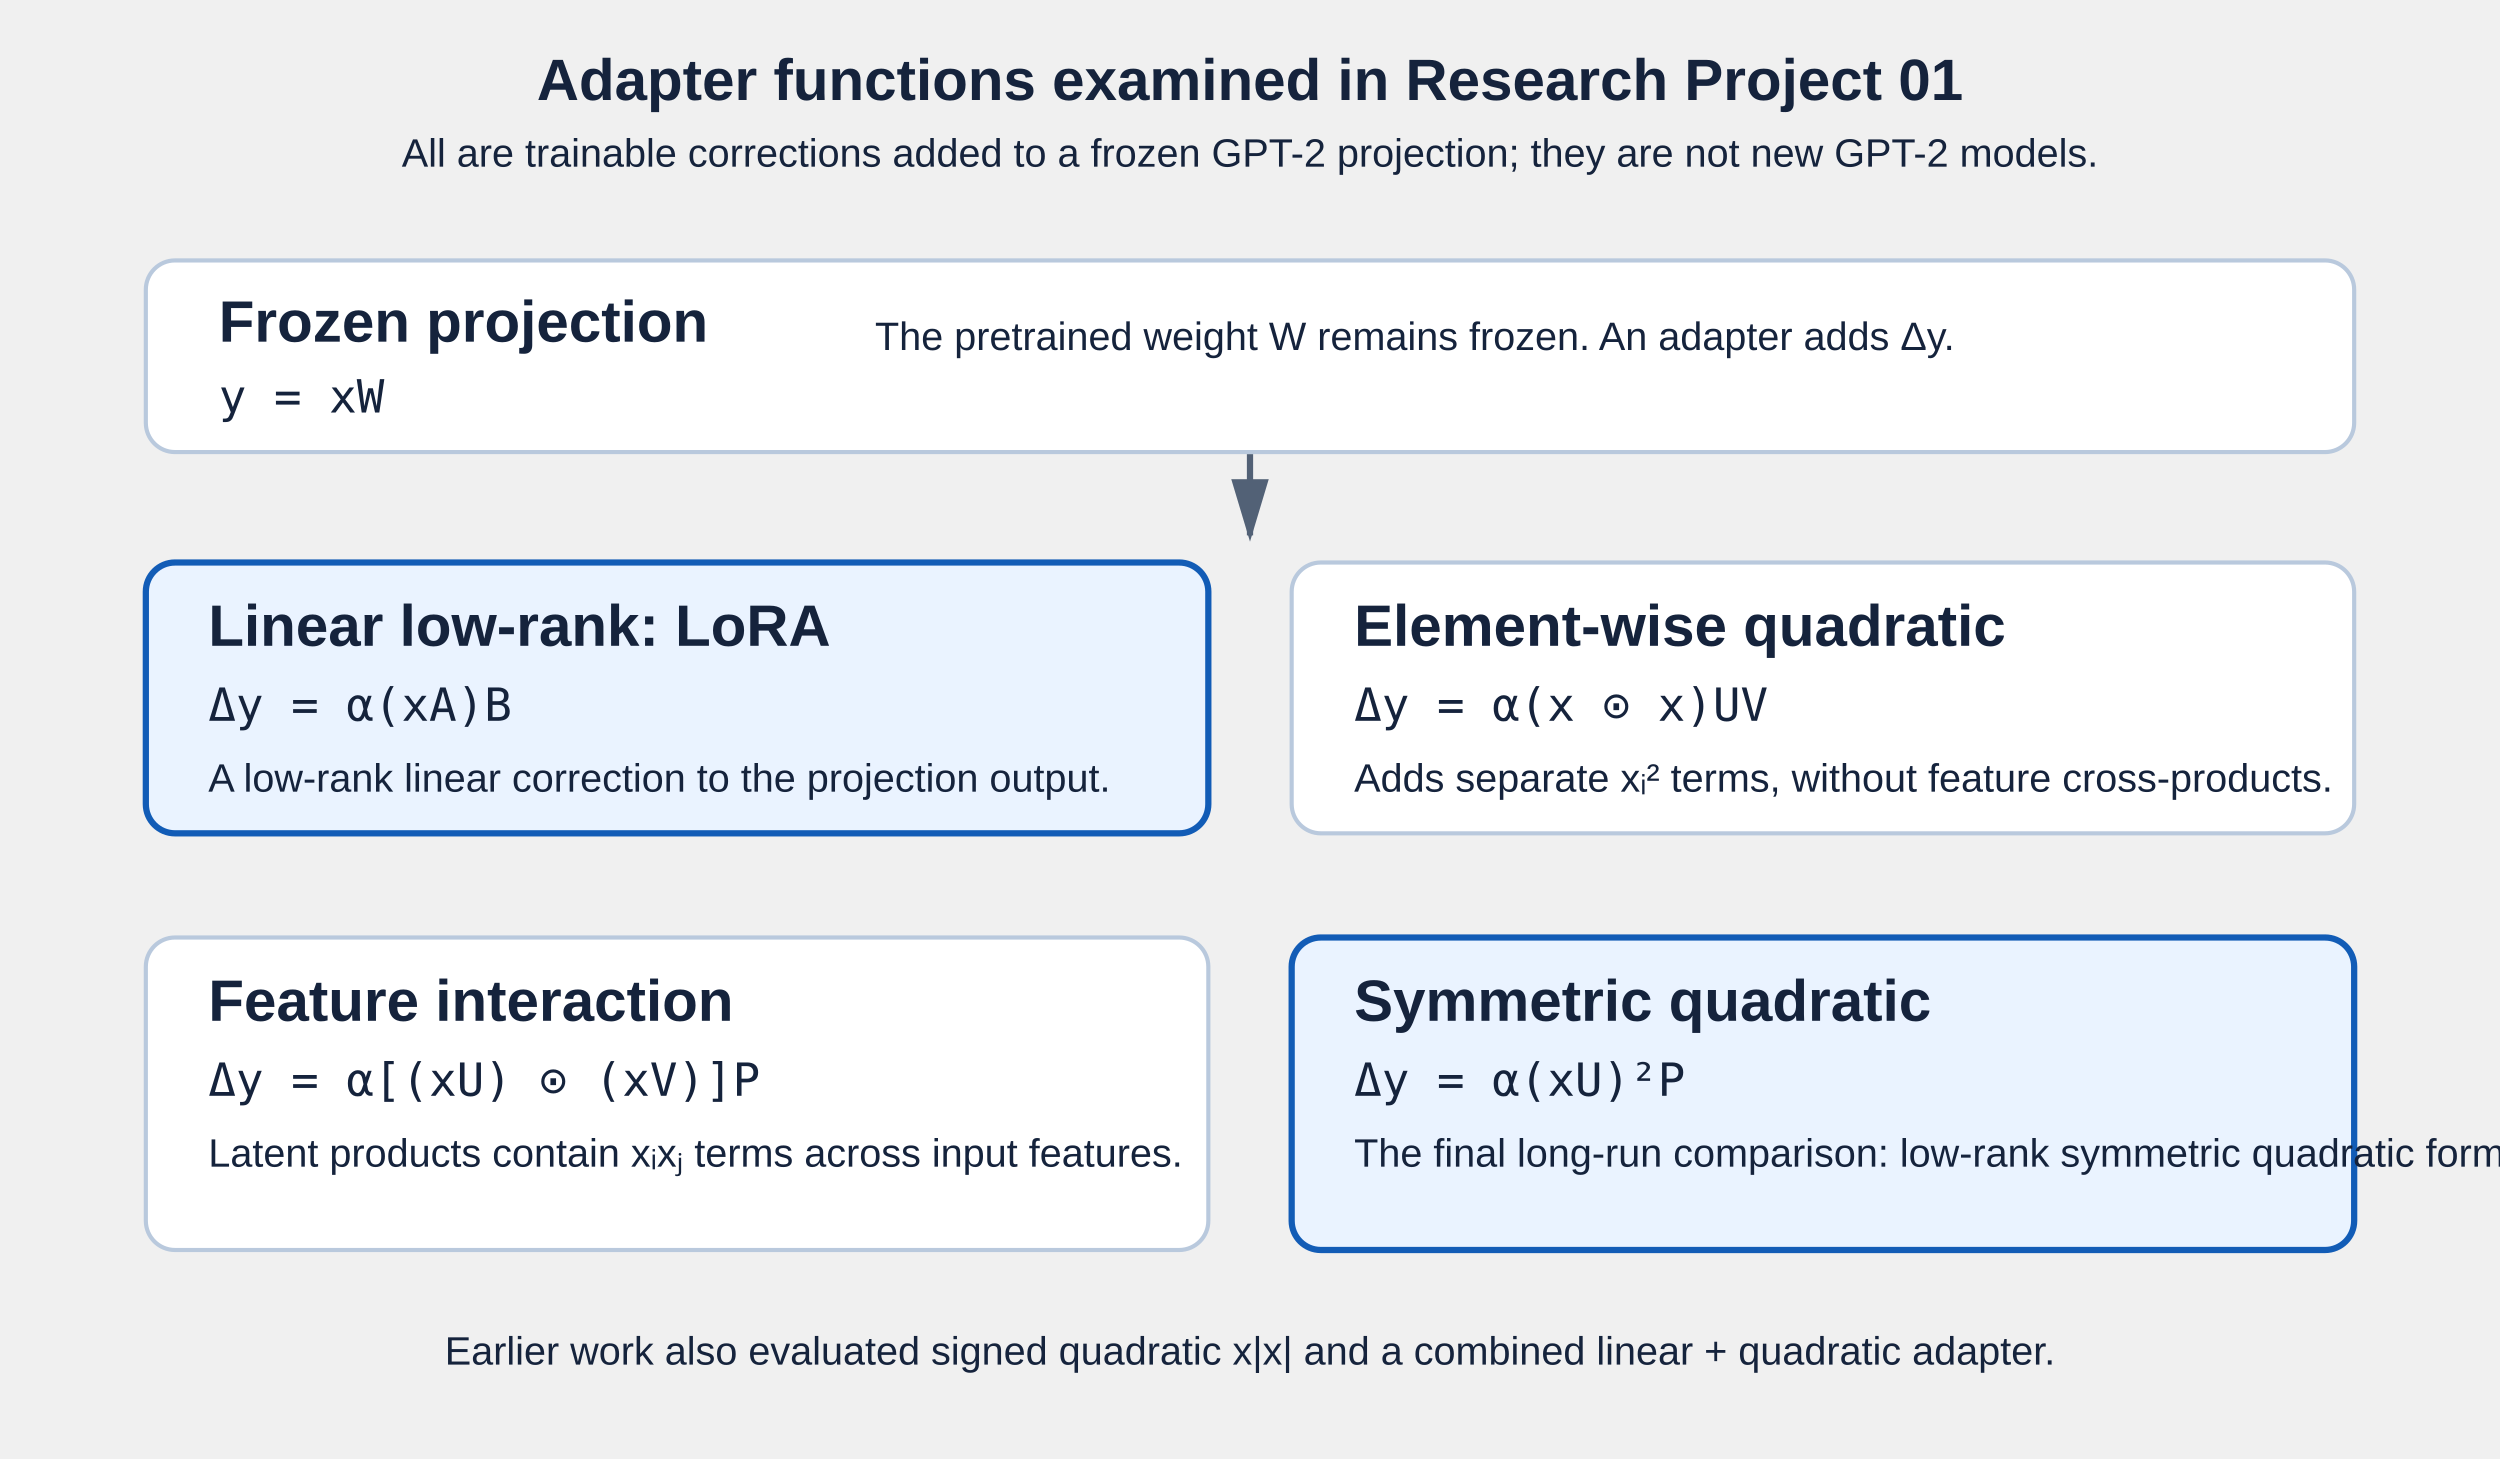
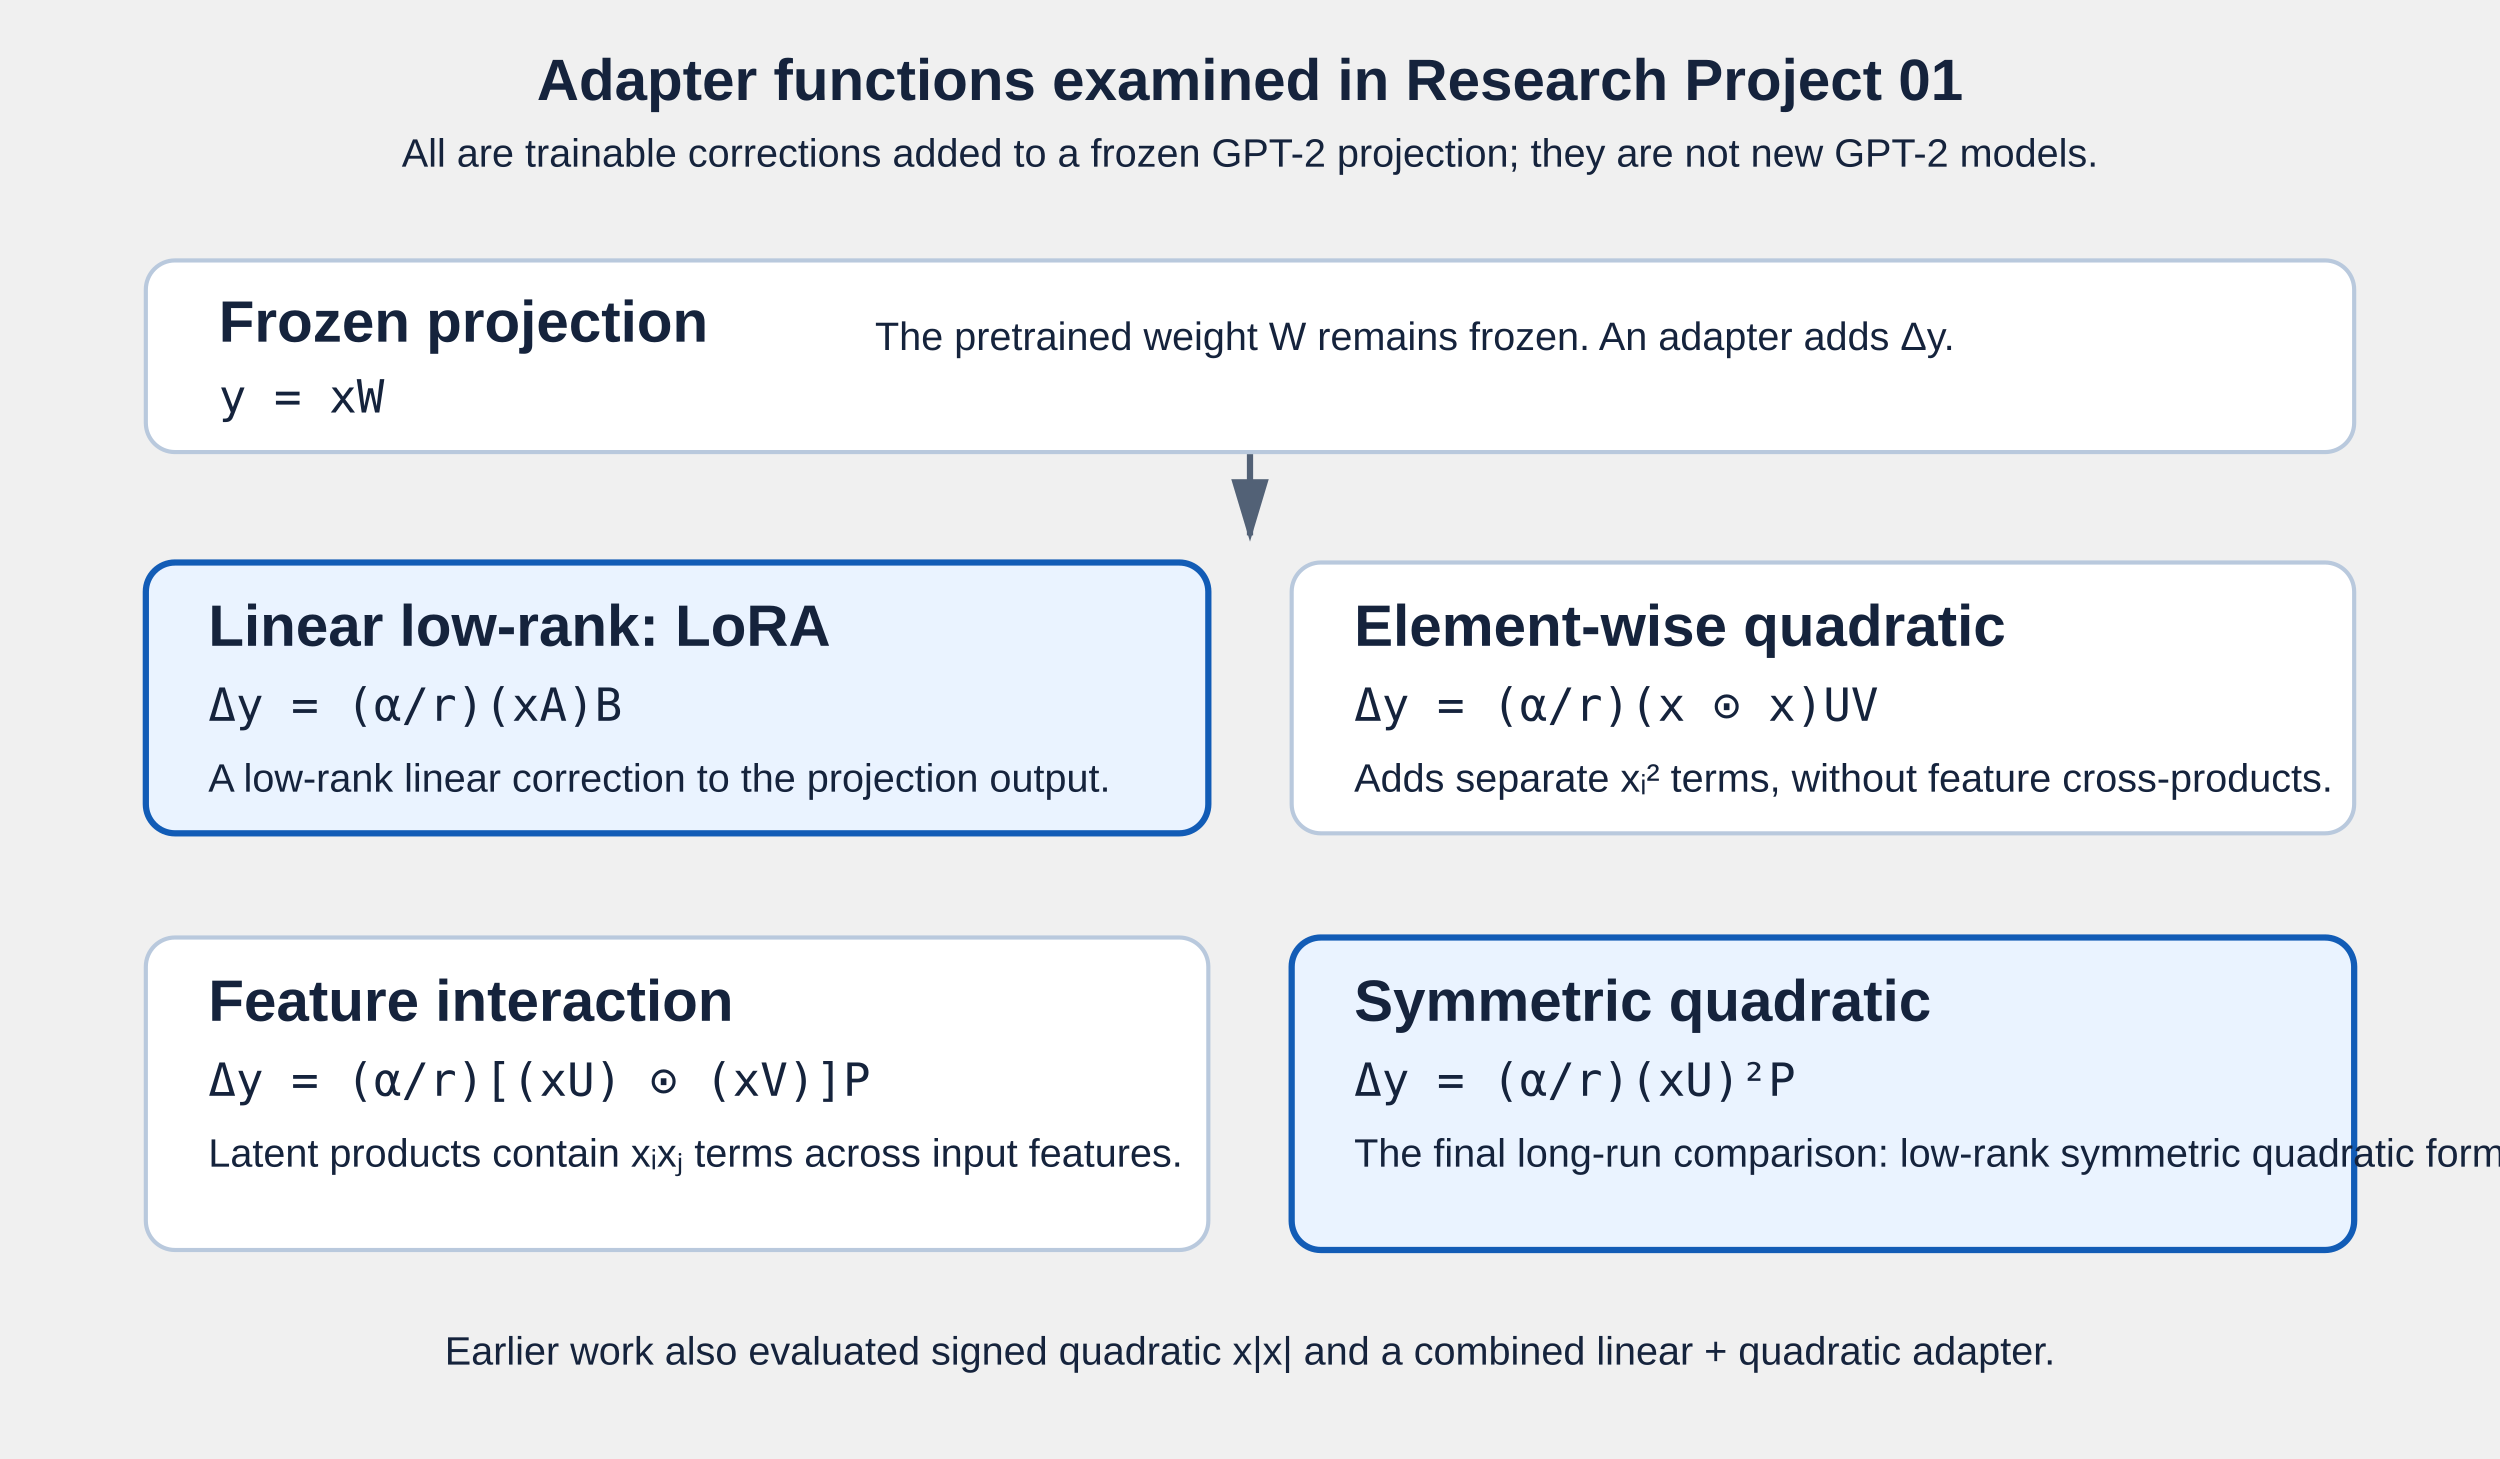
<svg xmlns="http://www.w3.org/2000/svg" viewBox="0 0 1200 700" role="img" aria-labelledby="title desc">
  <style>text{font-family:Arial,sans-serif;fill:#15233c}.h{font-size:28px;font-weight:700}.s{font-size:19px}.f{font-size:22px;font-family:monospace}.box{fill:#fff;stroke:#b9c9dd;stroke-width:2}.blue{fill:#eaf3ff;stroke:#125cb6;stroke-width:3}.arrow{stroke:#526176;stroke-width:3;marker-end:url(#a)}</style>
  <defs>
    <marker id="a" markerWidth="10" markerHeight="10" refX="9" refY="3" orient="auto">
      <path d="M0,0L10,3L0,6Z" fill="#526176" />
    </marker>
  </defs>
  <text x="600" y="48" text-anchor="middle" class="h">Adapter functions examined in Research Project 01</text>
  <text x="600" y="80" text-anchor="middle" class="s">All are trainable corrections added to a frozen GPT-2 projection; they are not new GPT-2 models.</text>
  <rect x="70" y="125" width="1060" height="92" rx="14" class="box" />
  <text x="105" y="164" class="h">Frozen projection</text>
  <text x="105" y="198" class="f">y = xW</text>
  <text x="420" y="168" class="s">The pretrained weight W remains frozen. An adapter adds Δy.</text>
  <line x1="600" y1="218" x2="600" y2="257" class="arrow" />
  <rect x="70" y="270" width="510" height="130" rx="14" class="blue" />
  <text x="100" y="310" class="h">Linear low-rank: LoRA</text>
-   <text x="100" y="346" class="f">Δy = α(xA)B</text>
+   <text x="100" y="346" class="f">Δy = (α/r)(xA)B</text>
  <text x="100" y="380" class="s">A low-rank linear correction to the projection output.</text>
  <rect x="620" y="270" width="510" height="130" rx="14" class="box" />
  <text x="650" y="310" class="h">Element-wise quadratic</text>
-   <text x="650" y="346" class="f">Δy = α(x ⊙ x)UV</text>
+   <text x="650" y="346" class="f">Δy = (α/r)(x ⊙ x)UV</text>
  <text x="650" y="380" class="s">Adds separate xᵢ² terms, without feature cross-products.</text>
  <rect x="70" y="450" width="510" height="150" rx="14" class="box" />
  <text x="100" y="490" class="h">Feature interaction</text>
-   <text x="100" y="526" class="f">Δy = α[(xU) ⊙ (xV)]P</text>
+   <text x="100" y="526" class="f">Δy = (α/r)[(xU) ⊙ (xV)]P</text>
  <text x="100" y="560" class="s">Latent products contain xᵢxⱼ terms across input features.</text>
  <rect x="620" y="450" width="510" height="150" rx="14" class="blue" />
  <text x="650" y="490" class="h">Symmetric quadratic</text>
-   <text x="650" y="526" class="f">Δy = α(xU)²P</text>
+   <text x="650" y="526" class="f">Δy = (α/r)(xU)²P</text>
  <text x="650" y="560" class="s">The final long-run comparison: low-rank symmetric quadratic forms.</text>
  <text x="600" y="655" text-anchor="middle" class="s">Earlier work also evaluated signed quadratic x|x| and a combined linear + quadratic adapter.</text>
</svg>
